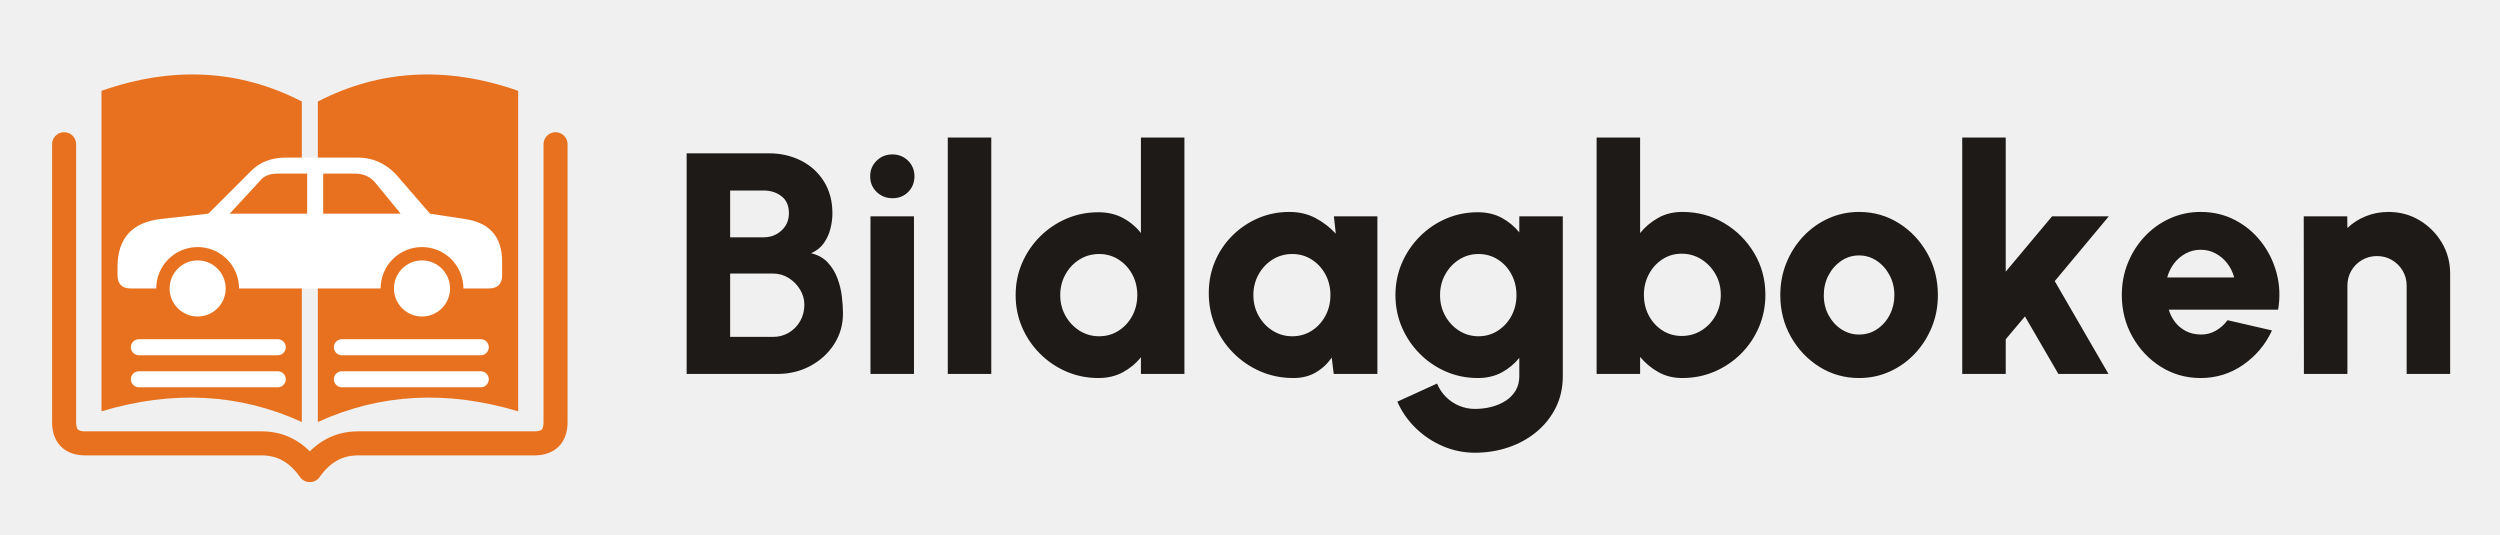
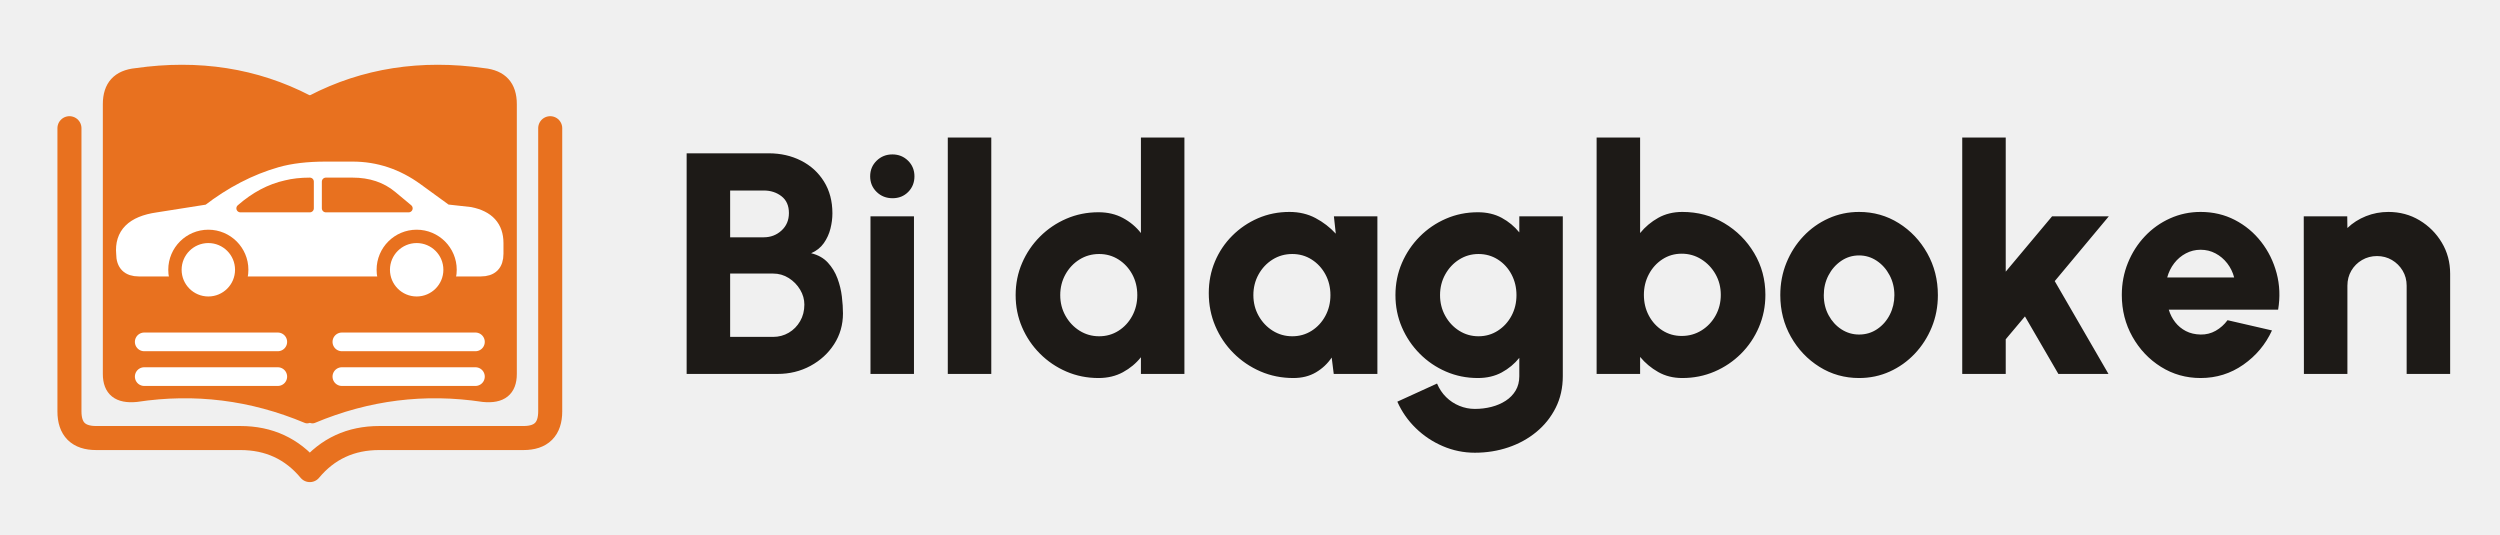
<svg xmlns="http://www.w3.org/2000/svg" viewBox="0 0 936 200" width="936" height="200">
  <g id="symbol" transform="translate(16,8)">
-     <path d="M8 46 V150 Q8 158 16 158 H82 Q93 158 100 168 Q107 158 118 158 H184 Q192 158 192 150 V46" fill="none" stroke="#E8711F" stroke-width="9" stroke-linecap="round" stroke-linejoin="round" />
-     <path d="M22 26 Q62 12 97 30 V150 Q62 134 22 146 Z" fill="#E8711F" />
-     <path d="M178 26 Q138 12 103 30 V150 Q138 134 178 146 Z" fill="#E8711F" />
-     <g transform="translate(-10 0)">
-       <path d="M38 92 Q38 76 54 74 L72 72 L88 56 Q93 51 101 51 H128 Q136 51 142 57 L155 72 L168 74 Q182 76 182 90 V95 Q182 100 177 100 H43 Q38 100 38 95 Z" fill="#fff" />
-       <path d="M80 72 L92 59 Q94 57 98 57 H109 V72 Z" fill="#E8711F" />
-       <path d="M115 72 V57 H127 Q132 57 135 61 L144 72 Z" fill="#E8711F" />
-       <circle cx="68" cy="100" r="13" fill="#fff" stroke="#E8711F" stroke-width="5" />
-       <circle cx="152" cy="100" r="13" fill="#fff" stroke="#E8711F" stroke-width="5" />
-     </g>
-     <g stroke="#fff" stroke-width="6" stroke-linecap="round">
-       <path d="M36 122 H88" />
-       <path d="M36 134 H88" />
-       <path d="M112 122 H164" />
-       <path d="M112 134 H164" />
+     <path d="M10 40 V146 Q10 156 20 156 H74 Q90 156 100 168 Q110 156 126 156 H180 Q190 156 190 146 V40" fill="none" stroke="#E8711F" stroke-width="9" stroke-linecap="round" stroke-linejoin="round" />
+     <path d="M25 31 Q25 21 35 20 Q70 15 99 30 V148 Q68 135 35 140 Q25 141 25 132 Z" fill="#E8711F" stroke="#E8711F" stroke-width="5" stroke-linejoin="round" />
+     <path d="M175 31 Q175 21 165 20 Q130 15 101 30 V148 Q132 135 165 140 Q175 141 175 132 Z" fill="#E8711F" stroke="#E8711F" stroke-width="5" stroke-linejoin="round" />
+     <path d="M30 87 Q29 76 43 74 L62 71 Q75 61 89 57 Q96 55 106 55 H116 Q129 55 140 63 L151 71 L160 72 Q170 74 170 83 V87 Q170 93 164 93 H36 Q30 93 30 87 Z" fill="#fff" stroke="#fff" stroke-width="5" stroke-linejoin="round" />
+     <path d="M74 70 Q82 63 91 61 Q95 60 100 60 V70 Z" fill="#E8711F" stroke="#E8711F" stroke-width="3" stroke-linejoin="round" />
+     <path d="M106 70 V60 H116 Q125 60 131 65 L137 70 Z" fill="#E8711F" stroke="#E8711F" stroke-width="3" stroke-linejoin="round" />
+     <circle cx="62" cy="93" r="12.5" fill="#fff" stroke="#E8711F" stroke-width="5" />
+     <circle cx="140" cy="93" r="12.5" fill="#fff" stroke="#E8711F" stroke-width="5" />
+     <g stroke="#fff" stroke-width="7" stroke-linecap="round">
+       <path d="M38 120 H88" />
+       <path d="M38 133 H88" />
+       <path d="M112 120 H162" />
+       <path d="M112 133 H162" />
    </g>
  </g>
  <path transform="translate(250,140)" d="M7.08 0.0V-82.6H37.819Q44.486 -82.6 49.914 -79.856Q55.342 -77.113 58.498 -72.039Q61.655 -66.965 61.655 -60.121Q61.655 -57.348 60.917 -54.398Q60.18 -51.448 58.439 -48.97Q56.699 -46.492 53.69 -45.194Q57.584 -44.25 59.944 -41.683Q62.304 -39.117 63.543 -35.783Q64.782 -32.45 65.195 -28.969Q65.608 -25.488 65.608 -22.656Q65.608 -16.284 62.304 -11.151Q59.0 -6.018 53.424 -3.009Q47.849 0.0 41.123 0.0ZM23.364 -13.865H39.412Q42.657 -13.865 45.312 -15.428Q47.967 -16.992 49.56 -19.735Q51.153 -22.479 51.153 -25.96Q51.153 -28.91 49.56 -31.565Q47.967 -34.22 45.312 -35.901Q42.657 -37.583 39.412 -37.583H23.364ZM23.364 -51.153H35.931Q39.825 -51.153 42.598 -53.69Q45.371 -56.227 45.371 -60.239Q45.371 -64.369 42.598 -66.523Q39.825 -68.676 35.931 -68.676H23.364Z M75.908 -59.0H92.192V0.0H75.908ZM84.168 -65.785Q80.628 -65.785 78.209 -68.145Q75.79 -70.505 75.79 -73.986Q75.79 -77.467 78.209 -79.827Q80.628 -82.187 84.109 -82.187Q87.59 -82.187 89.98 -79.827Q92.369 -77.467 92.369 -73.986Q92.369 -70.505 90.038 -68.145Q87.708 -65.785 84.168 -65.785Z M104.852 0.0V-88.5H121.136V0.0Z M177.161 -88.5H193.445V0.0H177.161V-6.254Q174.447 -2.832 170.435 -0.649Q166.423 1.534 161.29 1.534Q154.859 1.534 149.254 -0.885Q143.649 -3.304 139.371 -7.582Q135.094 -11.859 132.675 -17.464Q130.256 -23.069 130.256 -29.5Q130.256 -35.931 132.675 -41.536Q135.094 -47.141 139.371 -51.418Q143.649 -55.696 149.254 -58.115Q154.859 -60.534 161.29 -60.534Q166.423 -60.534 170.435 -58.38Q174.447 -56.227 177.161 -52.746ZM161.526 -14.101Q165.538 -14.101 168.783 -16.166Q172.028 -18.231 173.916 -21.741Q175.804 -25.252 175.804 -29.5Q175.804 -33.807 173.916 -37.288Q172.028 -40.769 168.783 -42.834Q165.538 -44.899 161.526 -44.899Q157.455 -44.899 154.151 -42.834Q150.847 -40.769 148.9 -37.258Q146.953 -33.748 146.953 -29.5Q146.953 -25.252 148.93 -21.741Q150.906 -18.231 154.21 -16.166Q157.514 -14.101 161.526 -14.101Z M249.411 -59.0H265.695V0.0H249.352L248.585 -6.136Q246.284 -2.714 242.685 -0.59Q239.086 1.534 234.248 1.534Q227.64 1.534 221.917 -0.944Q216.194 -3.422 211.828 -7.788Q207.462 -12.154 205.014 -17.907Q202.565 -23.659 202.565 -30.267Q202.565 -36.58 204.866 -42.067Q207.167 -47.554 211.356 -51.743Q215.545 -55.932 221.002 -58.292Q226.46 -60.652 232.773 -60.652Q238.201 -60.652 242.537 -58.351Q246.874 -56.05 250.119 -52.51ZM233.835 -14.101Q237.847 -14.101 241.092 -16.166Q244.337 -18.231 246.225 -21.741Q248.113 -25.252 248.113 -29.5Q248.113 -33.807 246.225 -37.288Q244.337 -40.769 241.092 -42.834Q237.847 -44.899 233.835 -44.899Q229.764 -44.899 226.46 -42.834Q223.156 -40.769 221.209 -37.258Q219.262 -33.748 219.262 -29.5Q219.262 -25.252 221.238 -21.741Q223.215 -18.231 226.519 -16.166Q229.823 -14.101 233.835 -14.101Z M318.829 -59.0H335.113V0.826Q335.113 7.375 332.458 12.655Q329.803 17.936 325.231 21.712Q320.658 25.488 314.729 27.494Q308.799 29.5 302.191 29.5Q295.937 29.5 290.214 27.051Q284.491 24.603 280.066 20.296Q275.641 15.989 273.163 10.384L288.031 3.599Q289.27 6.549 291.423 8.673Q293.577 10.797 296.38 11.947Q299.182 13.098 302.191 13.098Q305.436 13.098 308.416 12.331Q311.395 11.564 313.755 10.03Q316.115 8.496 317.472 6.195Q318.829 3.894 318.829 0.826V-6.018Q316.115 -2.655 312.25 -0.56Q308.386 1.534 303.312 1.534Q296.94 1.534 291.365 -0.885Q285.789 -3.304 281.541 -7.582Q277.293 -11.859 274.874 -17.464Q272.455 -23.069 272.455 -29.5Q272.455 -35.931 274.874 -41.536Q277.293 -47.141 281.541 -51.418Q285.789 -55.696 291.365 -58.115Q296.94 -60.534 303.312 -60.534Q308.386 -60.534 312.25 -58.439Q316.115 -56.345 318.829 -52.982ZM303.548 -14.101Q307.56 -14.101 310.805 -16.195Q314.05 -18.29 315.909 -21.771Q317.767 -25.252 317.767 -29.5Q317.767 -33.748 315.909 -37.258Q314.05 -40.769 310.805 -42.834Q307.56 -44.899 303.548 -44.899Q299.595 -44.899 296.321 -42.834Q293.046 -40.769 291.099 -37.258Q289.152 -33.748 289.152 -29.5Q289.152 -25.252 291.099 -21.741Q293.046 -18.231 296.321 -16.166Q299.595 -14.101 303.548 -14.101Z M379.869 -60.652Q388.483 -60.652 395.534 -56.463Q402.584 -52.274 406.773 -45.223Q410.962 -38.173 410.962 -29.618Q410.962 -23.187 408.543 -17.523Q406.124 -11.859 401.846 -7.582Q397.569 -3.304 391.934 -0.885Q386.3 1.534 379.869 1.534Q374.795 1.534 370.842 -0.708Q366.889 -2.95 364.057 -6.372V0.0H347.773V-88.5H364.057V-52.746Q366.889 -56.227 370.842 -58.439Q374.795 -60.652 379.869 -60.652ZM379.633 -14.219Q383.704 -14.219 387.037 -16.284Q390.371 -18.349 392.318 -21.859Q394.265 -25.37 394.265 -29.618Q394.265 -33.866 392.288 -37.347Q390.312 -40.828 386.978 -42.922Q383.645 -45.017 379.633 -45.017Q375.621 -45.017 372.405 -42.922Q369.19 -40.828 367.332 -37.317Q365.473 -33.807 365.473 -29.618Q365.473 -25.311 367.332 -21.83Q369.19 -18.349 372.405 -16.284Q375.621 -14.219 379.633 -14.219Z M446.042 1.534Q437.9 1.534 431.203 -2.655Q424.507 -6.844 420.524 -13.895Q416.542 -20.945 416.542 -29.5Q416.542 -35.99 418.843 -41.624Q421.144 -47.259 425.185 -51.537Q429.227 -55.814 434.596 -58.233Q439.965 -60.652 446.042 -60.652Q454.184 -60.652 460.88 -56.463Q467.577 -52.274 471.559 -45.194Q475.542 -38.114 475.542 -29.5Q475.542 -23.069 473.241 -17.464Q470.94 -11.859 466.898 -7.582Q462.857 -3.304 457.517 -0.885Q452.178 1.534 446.042 1.534ZM446.042 -14.75Q449.818 -14.75 452.827 -16.785Q455.836 -18.821 457.547 -22.184Q459.258 -25.547 459.258 -29.5Q459.258 -33.571 457.458 -36.963Q455.659 -40.356 452.65 -42.362Q449.641 -44.368 446.042 -44.368Q442.325 -44.368 439.316 -42.303Q436.307 -40.238 434.566 -36.875Q432.826 -33.512 432.826 -29.5Q432.826 -25.311 434.625 -21.977Q436.425 -18.644 439.434 -16.697Q442.443 -14.75 446.042 -14.75Z M539.414 0.0H520.652L508.144 -21.535L500.946 -12.98V0.0H484.662V-88.5H500.946V-38.291L518.292 -59.0H539.532L519.295 -34.751Z M573.904 1.534Q565.762 1.534 559.065 -2.655Q552.369 -6.844 548.386 -13.924Q544.404 -21.004 544.404 -29.559Q544.404 -35.99 546.705 -41.624Q549.006 -47.259 553.047 -51.537Q557.089 -55.814 562.458 -58.233Q567.827 -60.652 573.904 -60.652Q580.925 -60.652 586.736 -57.643Q592.548 -54.634 596.589 -49.442Q600.631 -44.25 602.371 -37.701Q604.112 -31.152 602.932 -24.072H561.986Q562.753 -21.476 564.375 -19.381Q565.998 -17.287 568.387 -16.048Q570.777 -14.809 573.904 -14.75Q576.972 -14.691 579.568 -16.166Q582.164 -17.641 583.993 -20.119L600.631 -16.284Q597.032 -8.437 589.893 -3.451Q582.754 1.534 573.904 1.534ZM561.396 -36.108H586.471Q585.704 -39.058 583.875 -41.418Q582.046 -43.778 579.479 -45.135Q576.913 -46.492 573.904 -46.492Q570.954 -46.492 568.387 -45.135Q565.821 -43.778 564.021 -41.447Q562.222 -39.117 561.396 -36.108Z M667.335 -37.524V0.0H651.051V-33.04Q651.051 -36.167 649.546 -38.674Q648.042 -41.182 645.534 -42.657Q643.027 -44.132 639.959 -44.132Q636.891 -44.132 634.354 -42.657Q631.817 -41.182 630.342 -38.674Q628.867 -36.167 628.867 -33.04V0.0H612.583L612.524 -59.0H628.808L628.867 -54.634Q631.817 -57.466 635.799 -59.059Q639.782 -60.652 644.207 -60.652Q650.638 -60.652 655.859 -57.525Q661.081 -54.398 664.208 -49.176Q667.335 -43.955 667.335 -37.524Z" fill="#1D1A17" />
</svg>
